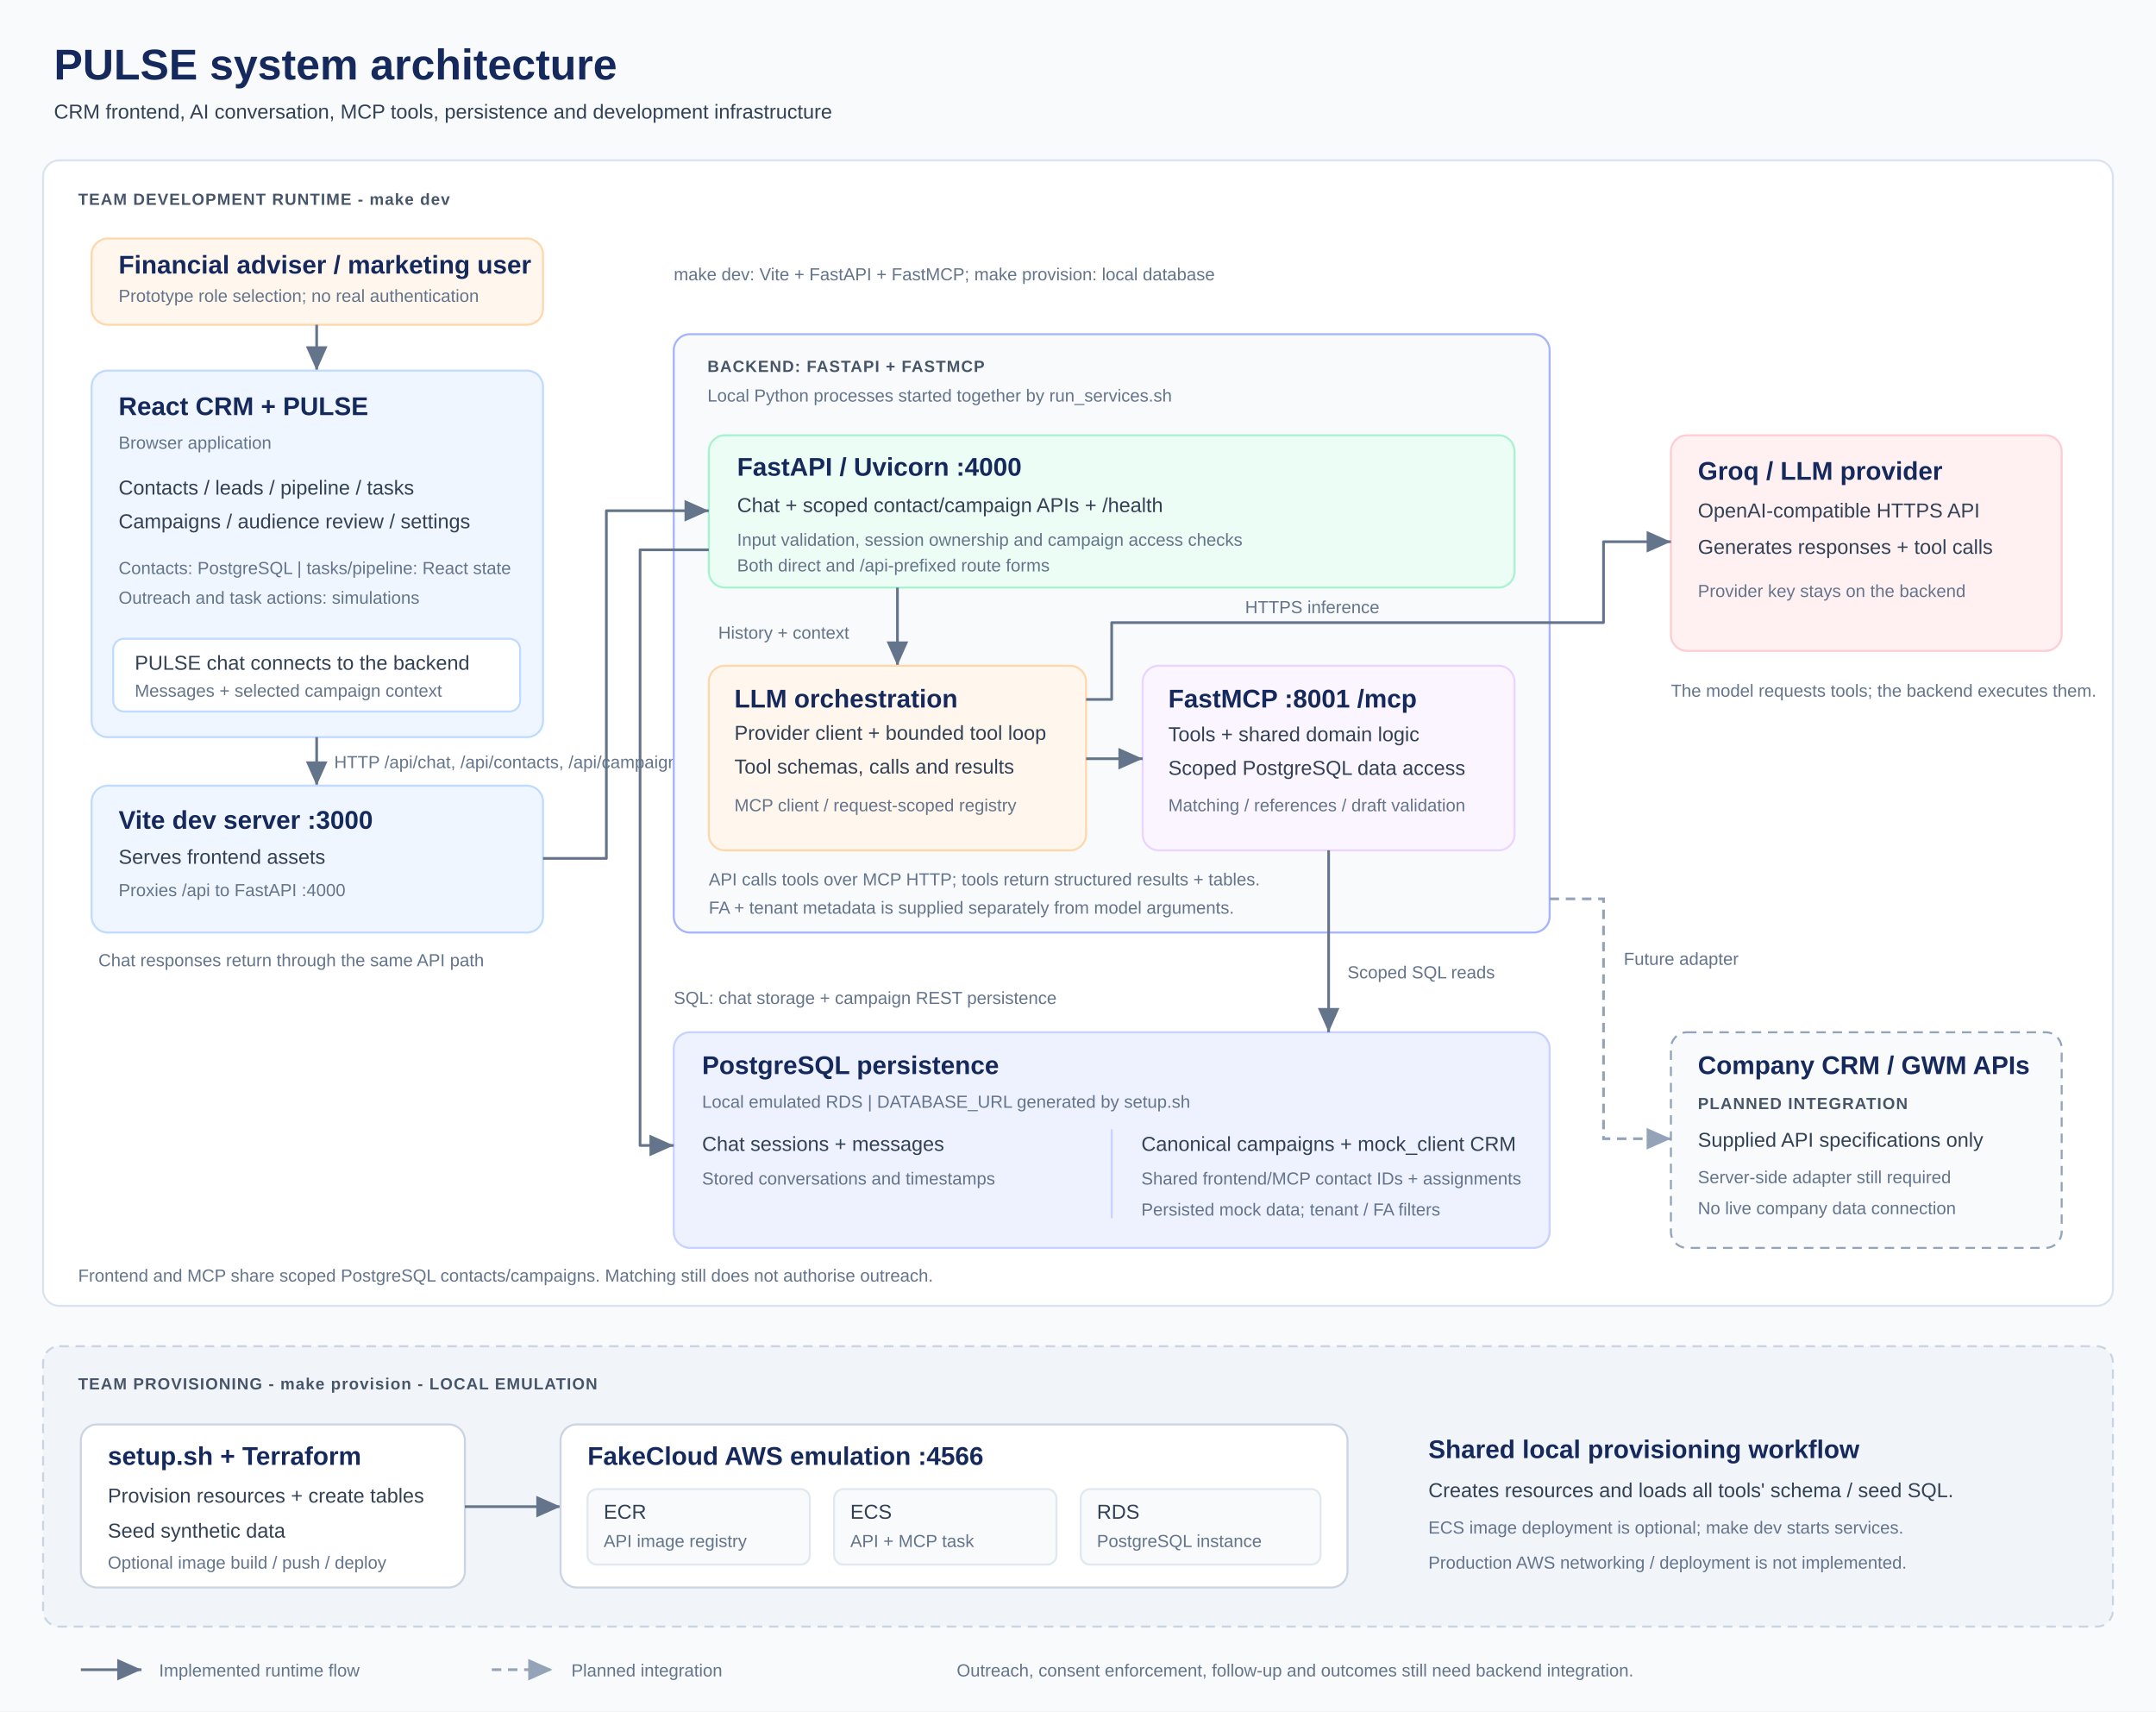
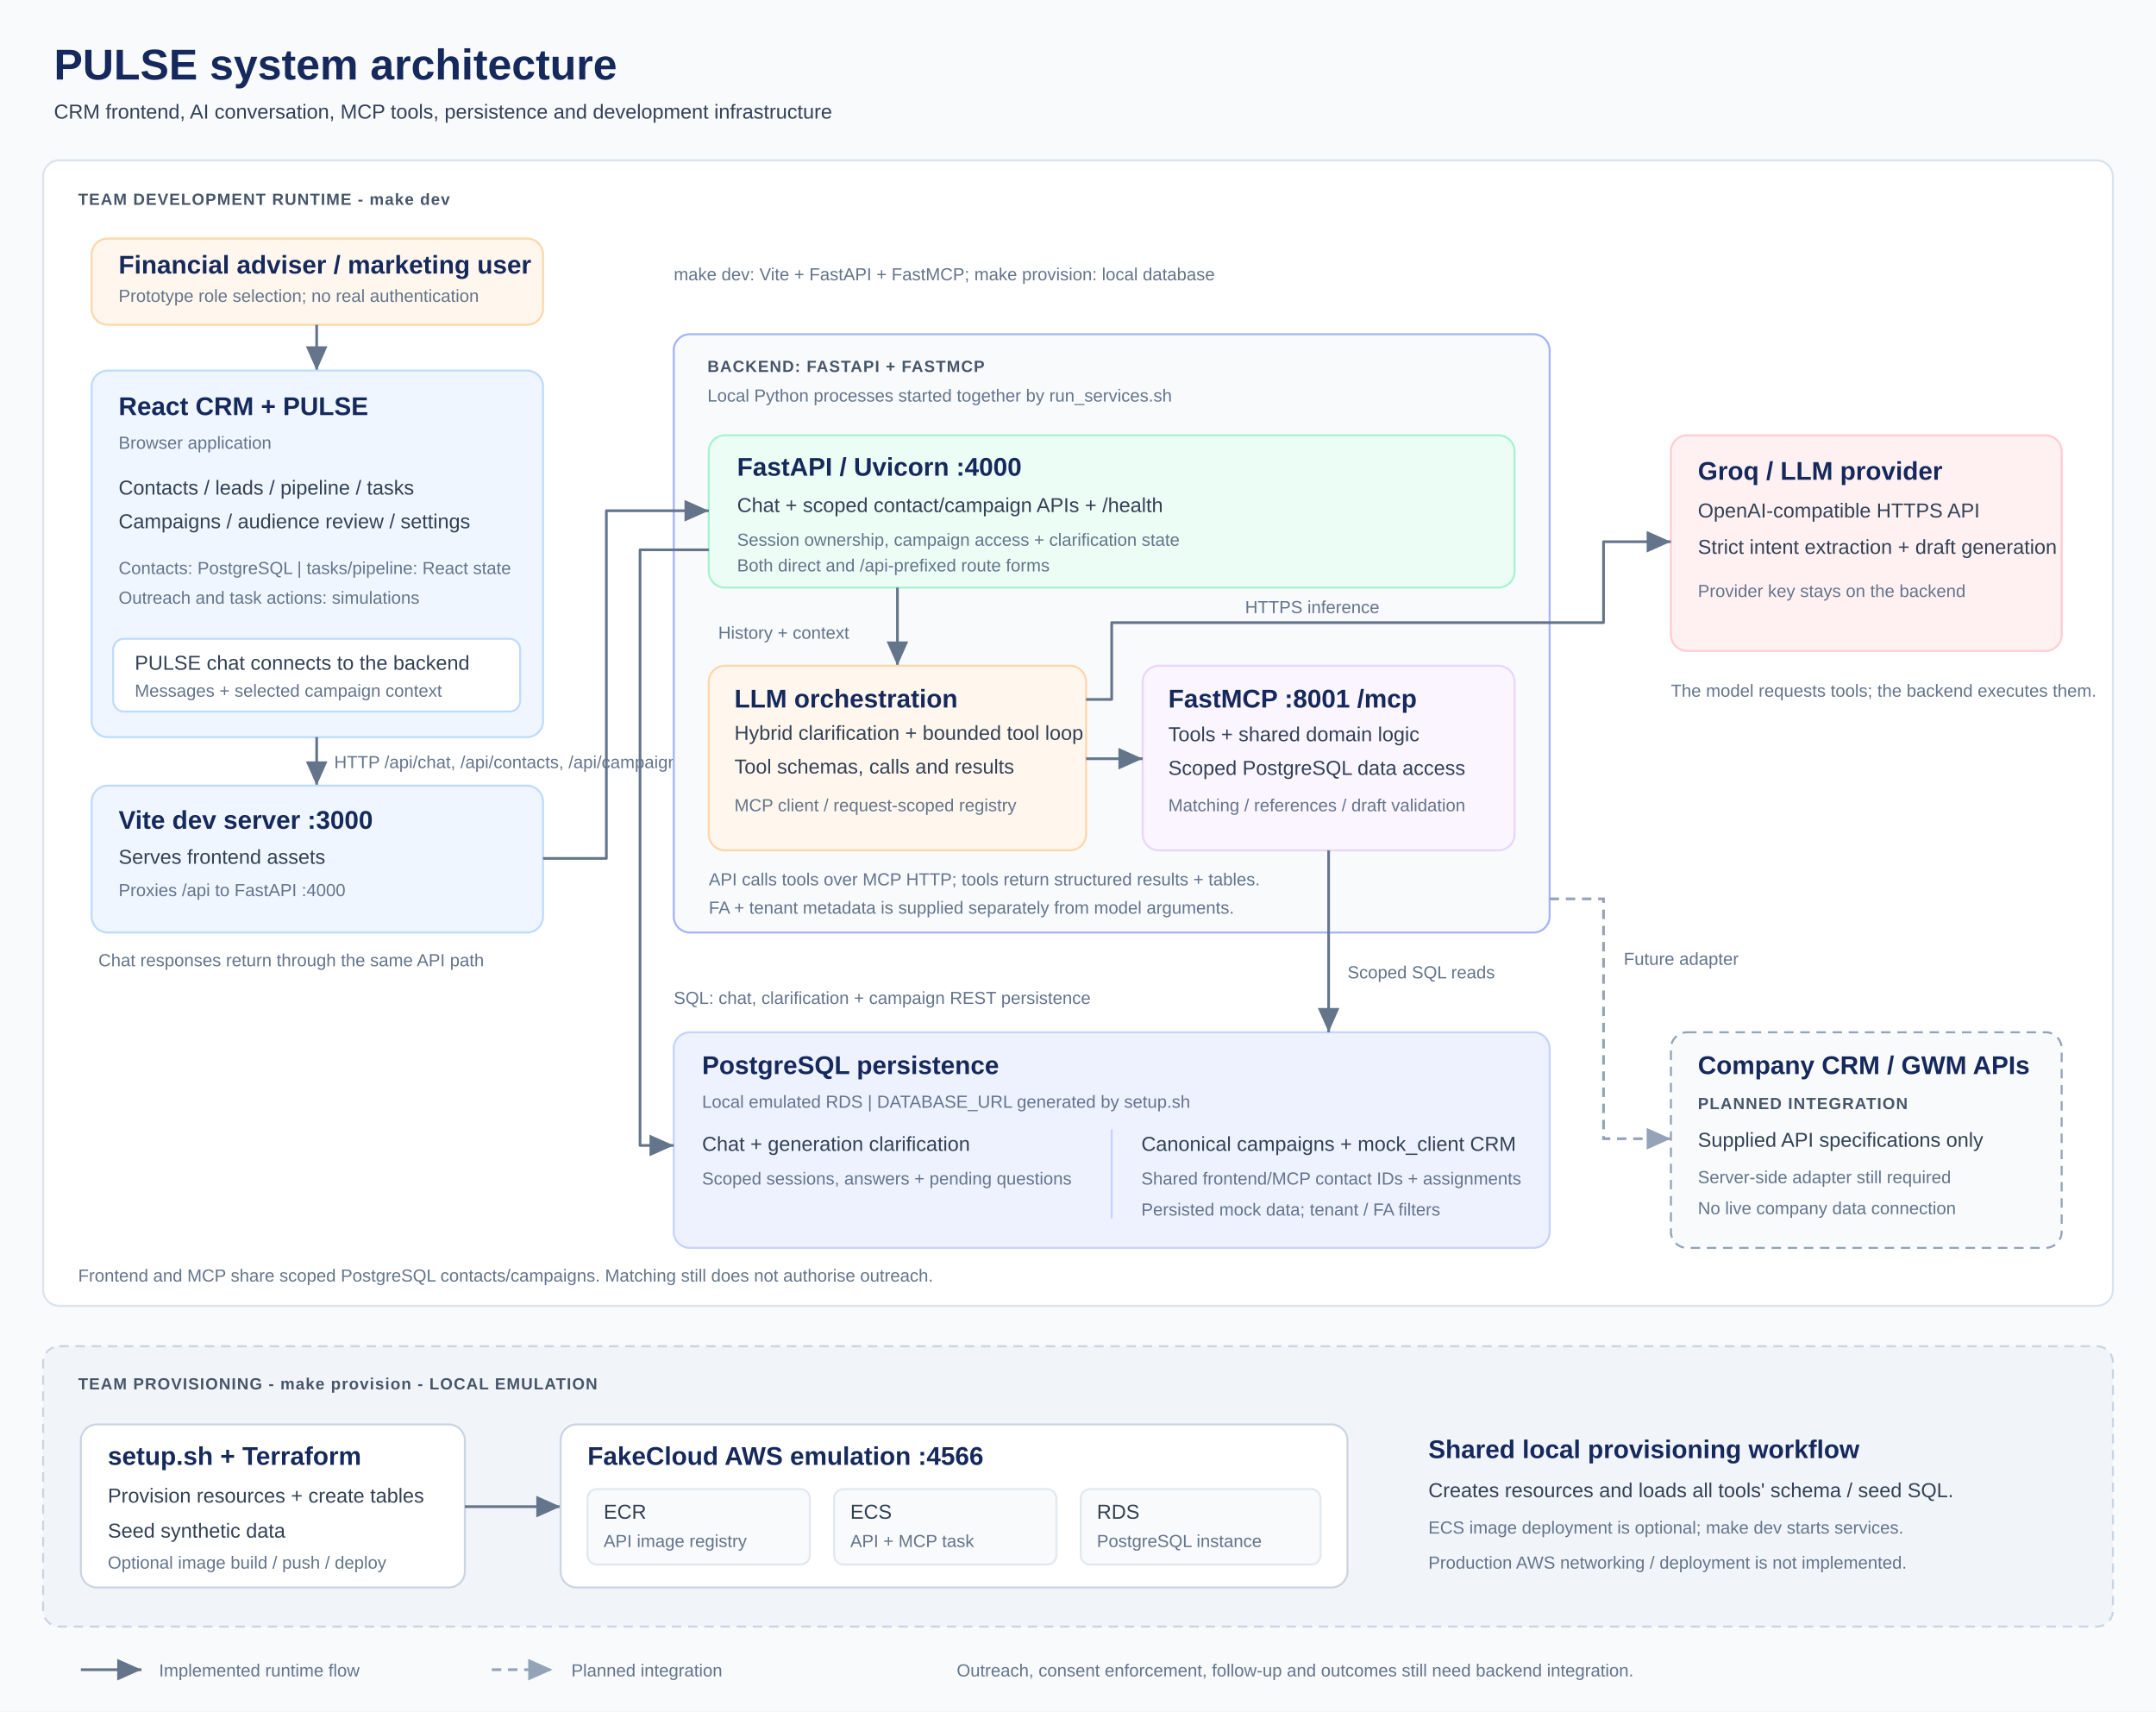
<svg xmlns="http://www.w3.org/2000/svg" width="1600" height="1270" viewBox="0 0 1600 1270" role="img" aria-labelledby="diagram-title diagram-description">
  <defs>
    <marker id="arrow" markerWidth="10" markerHeight="10" refX="9" refY="4" orient="auto">
      <path d="M0,0 L0,8 L9,4 z" fill="#64748b" />
    </marker>
    <marker id="planned-arrow" markerWidth="10" markerHeight="10" refX="9" refY="4" orient="auto">
      <path d="M0,0 L0,8 L9,4 z" fill="#94a3b8" />
    </marker>
    <style>
      text { font-family: Arial, Helvetica, sans-serif; }
      .title { font-size: 32px; font-weight: 700; fill: #16295c; }
      .section { font-size: 18px; font-weight: 700; fill: #16295c; }
      .heading { font-size: 19px; font-weight: 700; fill: #16295c; }
      .label { font-size: 15px; fill: #334155; }
      .small { font-size: 13px; fill: #64748b; }
      .badge { font-size: 12px; font-weight: 700; fill: #475569; letter-spacing: 0.7px; }
      .arrow { fill: none; stroke: #64748b; stroke-width: 2; stroke-linejoin: round; marker-end: url(#arrow); }
      .planned { fill: none; stroke: #94a3b8; stroke-width: 2; stroke-dasharray: 7 5; marker-end: url(#planned-arrow); }
    </style>
  </defs>
  <rect width="1600" height="1270" fill="#f8fafc" />
  <text x="40" y="59" class="title">PULSE system architecture</text>
  <text x="40" y="88" class="label">CRM frontend, AI conversation, MCP tools, persistence and development infrastructure</text>
  <rect x="32" y="119" width="1536" height="850" rx="12" fill="#fff" stroke="#dbe3ee" stroke-width="1.5" />
  <text x="58" y="152" class="badge">TEAM DEVELOPMENT RUNTIME - make dev</text>
  <text x="500" y="208" class="small">make dev: Vite + FastAPI + FastMCP; make provision: local database</text>
  <rect x="68" y="177" width="335" height="64" rx="12" fill="#fff7ed" stroke="#fed7aa" stroke-width="1.5" />
  <text x="88" y="203" class="heading">Financial adviser / marketing user</text>
  <text x="88" y="224" class="small">Prototype role selection; no real authentication</text>
  <path d="M235 241 L235 275" class="arrow" />
  <rect x="68" y="275" width="335" height="272" rx="12" fill="#eff6ff" stroke="#bfdbfe" stroke-width="1.5" />
  <text x="88" y="308" class="heading">React CRM + PULSE</text>
  <text x="88" y="333" class="small">Browser application</text>
  <text x="88" y="367" class="label">Contacts / leads / pipeline / tasks</text>
  <text x="88" y="392" class="label">Campaigns / audience review / settings</text>
  <text x="88" y="426" class="small">Contacts: PostgreSQL | tasks/pipeline: React state</text>
  <text x="88" y="448" class="small">Outreach and task actions: simulations</text>
  <rect x="84" y="474" width="302" height="54" rx="8" fill="#fff" stroke="#bfdbfe" stroke-width="1.5" />
  <text x="100" y="497" class="label">PULSE chat connects to the backend</text>
  <text x="100" y="517" class="small">Messages + selected campaign context</text>
  <path d="M235 547 L235 583" class="arrow" />
  <text x="248" y="570" class="small">HTTP /api/chat, /api/contacts, /api/campaigns</text>
  <rect x="68" y="583" width="335" height="109" rx="12" fill="#eff6ff" stroke="#bfdbfe" stroke-width="1.5" />
  <text x="88" y="615" class="heading">Vite dev server :3000</text>
  <text x="88" y="641" class="label">Serves frontend assets</text>
  <text x="88" y="665" class="small">Proxies /api to FastAPI :4000</text>
  <rect x="500" y="248" width="650" height="444" rx="12" fill="#f8fafc" stroke="#a5b4fc" stroke-width="1.5" />
  <text x="525" y="276" class="badge">BACKEND: FASTAPI + FASTMCP</text>
  <text x="525" y="298" class="small">Local Python processes started together by run_services.sh</text>
  <rect x="526" y="323" width="598" height="113" rx="12" fill="#ecfdf5" stroke="#a7f3d0" stroke-width="1.5" />
  <text x="547" y="353" class="heading">FastAPI / Uvicorn :4000</text>
  <text x="547" y="380" class="label">Chat + scoped contact/campaign APIs + /health</text>
-   <text x="547" y="405" class="small">Input validation, session ownership and campaign access checks</text>
+   <text x="547" y="405" class="small">Session ownership, campaign access + clarification state</text>
  <text x="547" y="424" class="small">Both direct and /api-prefixed route forms</text>
  <path d="M403 637 L450 637 L450 379 L526 379" class="arrow" />
  <text x="73" y="717" class="small">Chat responses return through the same API path</text>
  <path d="M666 436 L666 494" class="arrow" />
  <text x="533" y="474" class="small">History + context</text>
  <rect x="526" y="494" width="280" height="137" rx="12" fill="#fff7ed" stroke="#fed7aa" stroke-width="1.5" />
  <text x="545" y="525" class="heading">LLM orchestration</text>
-   <text x="545" y="549" class="label">Provider client + bounded tool loop</text>
+   <text x="545" y="549" class="label">Hybrid clarification + bounded tool loop</text>
  <text x="545" y="574" class="label">Tool schemas, calls and results</text>
  <text x="545" y="602" class="small">MCP client / request-scoped registry</text>
  <rect x="848" y="494" width="276" height="137" rx="12" fill="#faf5ff" stroke="#e9d5ff" stroke-width="1.5" />
  <text x="867" y="525" class="heading">FastMCP :8001 /mcp</text>
  <text x="867" y="550" class="label">Tools + shared domain logic</text>
  <text x="867" y="575" class="label">Scoped PostgreSQL data access</text>
  <text x="867" y="602" class="small">Matching / references / draft validation</text>
  <path d="M806 563 L848 563" class="arrow" />
  <text x="526" y="657" class="small">API calls tools over MCP HTTP; tools return structured results + tables.</text>
  <text x="526" y="678" class="small">FA + tenant metadata is supplied separately from model arguments.</text>
  <rect x="1240" y="323" width="290" height="160" rx="12" fill="#fff1f2" stroke="#fecdd3" stroke-width="1.5" />
  <text x="1260" y="356" class="heading">Groq / LLM provider</text>
  <text x="1260" y="384" class="label">OpenAI-compatible HTTPS API</text>
-   <text x="1260" y="411" class="label">Generates responses + tool calls</text>
+   <text x="1260" y="411" class="label">Strict intent extraction + draft generation</text>
  <text x="1260" y="443" class="small">Provider key stays on the backend</text>
  <path d="M806 519 L825 519 L825 462 L1190 462 L1190 402 L1240 402" class="arrow" />
  <text x="924" y="455" class="small">HTTPS inference</text>
  <text x="1240" y="517" class="small">The model requests tools; the backend executes them.</text>
  <rect x="500" y="766" width="650" height="160" rx="12" fill="#eef2ff" stroke="#c7d2fe" stroke-width="1.5" />
  <text x="521" y="797" class="heading">PostgreSQL persistence</text>
  <text x="521" y="822" class="small">Local emulated RDS | DATABASE_URL generated by setup.sh</text>
  <path d="M825 838 L825 904" stroke="#c7d2fe" stroke-width="1.5" />
-   <text x="521" y="854" class="label">Chat sessions + messages</text>
-   <text x="521" y="879" class="small">Stored conversations and timestamps</text>
+   <text x="521" y="854" class="label">Chat + generation clarification</text>
+   <text x="521" y="879" class="small">Scoped sessions, answers + pending questions</text>
  <text x="847" y="854" class="label">Canonical campaigns + mock_client CRM</text>
  <text x="847" y="879" class="small">Shared frontend/MCP contact IDs + assignments</text>
  <text x="847" y="902" class="small">Persisted mock data; tenant / FA filters</text>
  <path d="M526 408 L475 408 L475 850 L500 850" class="arrow" />
-   <text x="500" y="745" class="small">SQL: chat storage + campaign REST persistence</text>
+   <text x="500" y="745" class="small">SQL: chat, clarification + campaign REST persistence</text>
  <path d="M986 631 L986 766" class="arrow" />
  <text x="1000" y="726" class="small">Scoped SQL reads</text>
  <rect x="1240" y="766" width="290" height="160" rx="12" fill="#f8fafc" stroke="#94a3b8" stroke-width="1.5" stroke-dasharray="7 5" />
  <text x="1260" y="797" class="heading">Company CRM / GWM APIs</text>
  <text x="1260" y="823" class="badge">PLANNED INTEGRATION</text>
  <text x="1260" y="851" class="label">Supplied API specifications only</text>
  <text x="1260" y="878" class="small">Server-side adapter still required</text>
  <text x="1260" y="901" class="small">No live company data connection</text>
  <path d="M1150 667 L1190 667 L1190 845 L1240 845" class="planned" />
  <text x="1205" y="716" class="small">Future adapter</text>
  <text x="58" y="951" class="small">Frontend and MCP share scoped PostgreSQL contacts/campaigns. Matching still does not authorise outreach.</text>
  <rect x="32" y="999" width="1536" height="208" rx="12" fill="#f1f5f9" stroke="#cbd5e1" stroke-width="1.5" stroke-dasharray="7 5" />
  <text x="58" y="1031" class="badge">TEAM PROVISIONING - make provision - LOCAL EMULATION</text>
  <rect x="60" y="1057" width="285" height="121" rx="12" fill="#fff" stroke="#cbd5e1" stroke-width="1.5" />
  <text x="80" y="1087" class="heading">setup.sh + Terraform</text>
  <text x="80" y="1115" class="label">Provision resources + create tables</text>
  <text x="80" y="1141" class="label">Seed synthetic data</text>
  <text x="80" y="1164" class="small">Optional image build / push / deploy</text>
  <path d="M345 1118 L416 1118" class="arrow" />
  <rect x="416" y="1057" width="584" height="121" rx="12" fill="#fff" stroke="#cbd5e1" stroke-width="1.5" />
  <text x="436" y="1087" class="heading">FakeCloud AWS emulation :4566</text>
  <rect x="436" y="1105" width="165" height="56" rx="7" fill="#f8fafc" stroke="#e2e8f0" stroke-width="1.5" />
  <text x="448" y="1127" class="label">ECR</text>
  <text x="448" y="1148" class="small">API image registry</text>
  <rect x="619" y="1105" width="165" height="56" rx="7" fill="#f8fafc" stroke="#e2e8f0" stroke-width="1.5" />
  <text x="631" y="1127" class="label">ECS</text>
  <text x="631" y="1148" class="small">API + MCP task</text>
  <rect x="802" y="1105" width="178" height="56" rx="7" fill="#f8fafc" stroke="#e2e8f0" stroke-width="1.5" />
  <text x="814" y="1127" class="label">RDS</text>
  <text x="814" y="1148" class="small">PostgreSQL instance</text>
  <text x="1060" y="1082" class="heading">Shared local provisioning workflow</text>
  <text x="1060" y="1111" class="label">Creates resources and loads all tools' schema / seed SQL.</text>
  <text x="1060" y="1138" class="small">ECS image deployment is optional; make dev starts services.</text>
  <text x="1060" y="1164" class="small">Production AWS networking / deployment is not implemented.</text>
  <path d="M60 1239 L105 1239" class="arrow" />
  <text x="118" y="1244" class="small">Implemented runtime flow</text>
  <path d="M365 1239 L410 1239" class="planned" />
  <text x="424" y="1244" class="small">Planned integration</text>
  <text x="710" y="1244" class="small">Outreach, consent enforcement, follow-up and outcomes still need backend integration.</text>
</svg>
